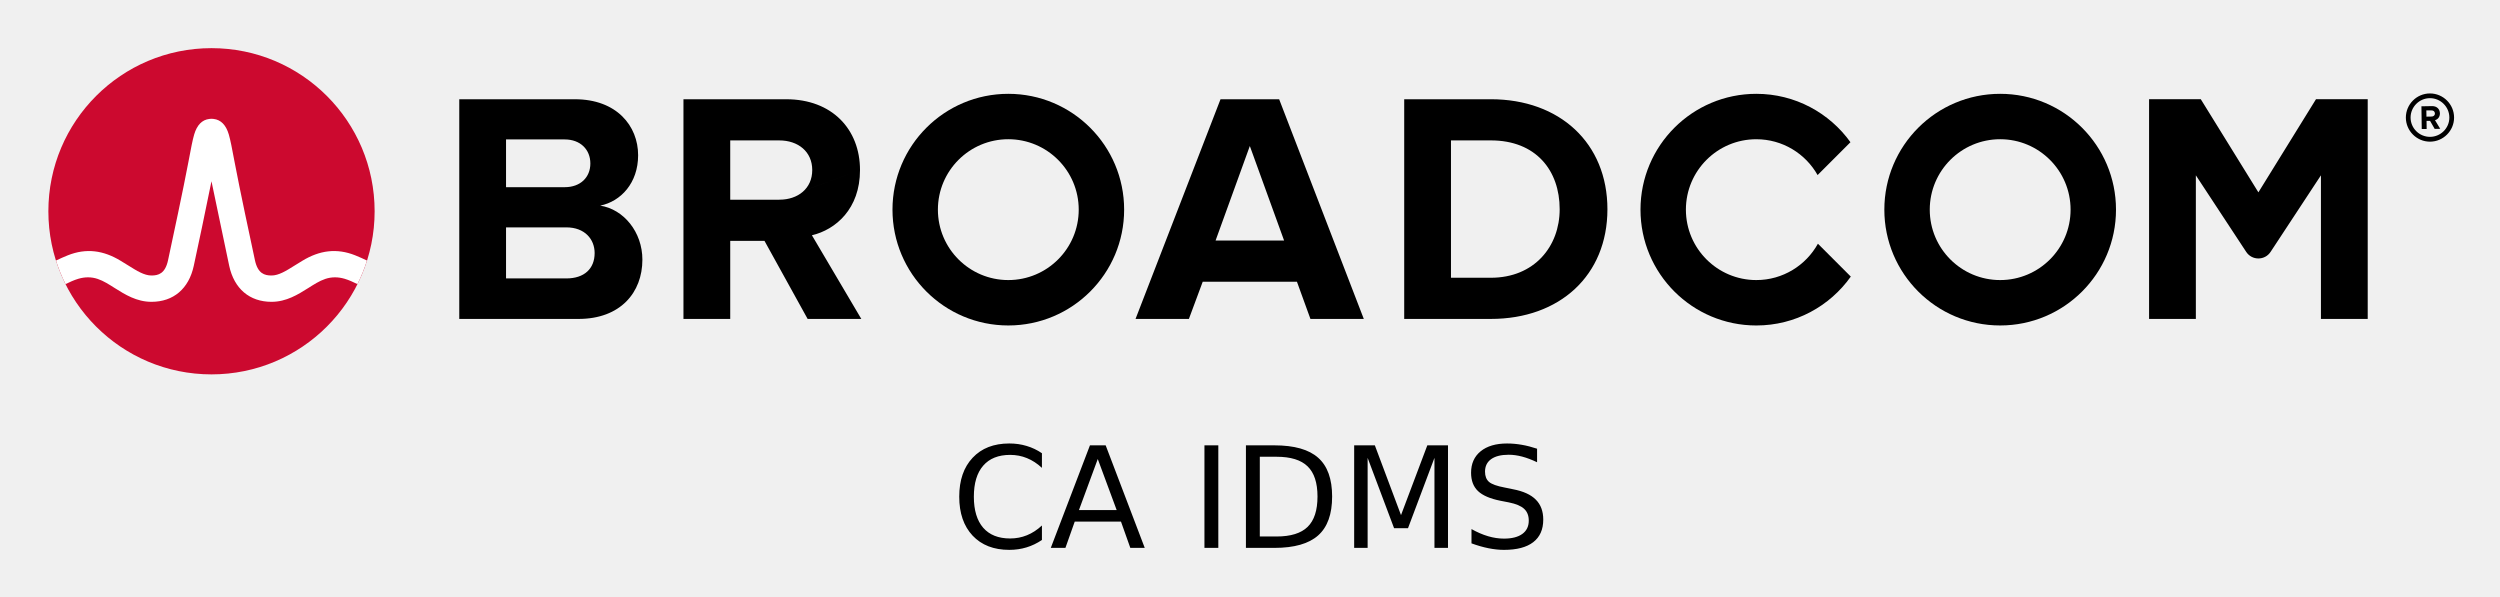
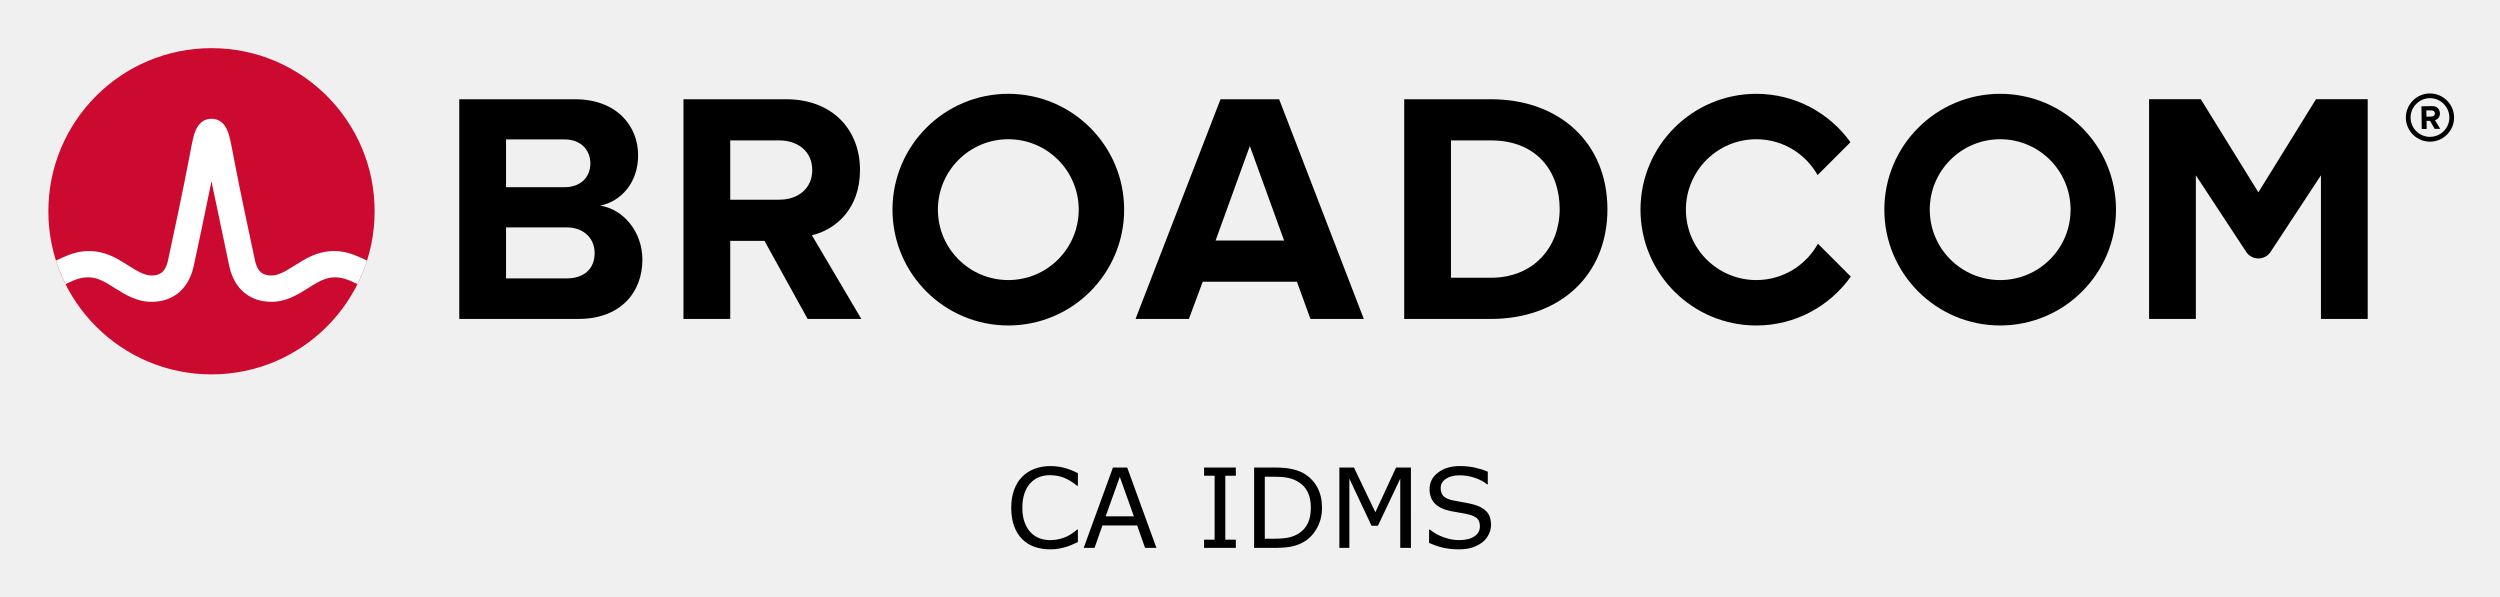
<svg xmlns="http://www.w3.org/2000/svg" xmlns:xlink="http://www.w3.org/1999/xlink" role="img" viewBox="-4.53 -4.53 248.82 59.32">
  <path d="M237.32 9.09c-1.06 0-1.93-.86-1.93-1.92s.87-1.93 1.93-1.93 1.93.87 1.93 1.93-.87 1.92-1.93 1.92m0-4.32c-1.32 0-2.4 1.08-2.4 2.4 0 1.32 1.08 2.4 2.4 2.4 1.32 0 2.4-1.08 2.4-2.4 0-1.32-1.08-2.4-2.4-2.4" />
  <path d="M237.48 7.07l-.51.01-.01-.62h.51c.19-.01.34.11.34.3.01.19-.14.31-.33.31m.83-.32c-.01-.42-.3-.72-.77-.72l-1.07.02.03 2.26h.49l-.01-.81h.35l.46.8.55-.01-.52-.86c.24-.06.49-.28.49-.68M51.834 23.18h-5.999V9.347h5.835c1.574 0 2.557 1.016 2.557 2.393 0 1.377-.983 2.36-2.557 2.36H45v4h6.834c1.836 0 2.819 1.18 2.819 2.556 0 1.574-1.049 2.525-2.819 2.525m3.376-7.245c2.066-.426 3.771-2.262 3.771-5.015 0-2.918-2.131-5.573-6.295-5.573h-11.506v21.865h11.867c4.163 0 6.359-2.623 6.359-5.901 0-2.754-1.868-5.015-4.196-5.376m17.823-.59H68v4.098h3.558l4.294 7.769h5.343l-4.917-8.327c2.361-.557 4.786-2.622 4.786-6.49m0 0c0-4.065-2.786-7.048-7.343-7.048h-10.228v21.865h4.655V9.445h4.885c1.869 0 3.278 1.114 3.278 2.95s-1.409 2.95-3.278 2.95m43.421 4.065l3.409-9.408 3.41 9.408zm.492-14.063l-8.458 21.865h5.31l1.377-3.704h9.376l1.344 3.704h5.311l-8.425-21.865zm26.904 17.767h-3.967v-13.67h3.967c4.491 0 6.851 2.983 6.851 6.852 0 3.704-2.524 6.818-6.851 6.818m0-17.767h-8.622v21.865h8.622c6.851 0 11.604-4.327 11.604-10.916s-4.753-10.949-11.604-10.949m82.127-.004l-5.734 9.27-5.734-9.27h-5.146v21.869h4.656v-14.293l5.012 7.622c.574.871 1.851.871 2.424 0l5.013-7.622v14.293h4.656V5.343z" />
  <path id="a" d="M95.825 23.344c-3.871 0-7.008-3.138-7.008-7.008 0-3.871 3.137-7.009 7.008-7.009 3.87 0 7.008 3.138 7.008 7.009 0 3.87-3.138 7.008-7.008 7.008m0-18.536c-6.367 0-11.528 5.161-11.528 11.528 0 6.366 5.161 11.527 11.528 11.527 6.366 0 11.528-5.161 11.528-11.527 0-6.367-5.162-11.528-11.528-11.528" />
  <path d="M176.404 19.727c-1.195 2.156-3.492 3.617-6.132 3.617-3.87 0-7.008-3.138-7.008-7.008 0-3.871 3.138-7.008 7.008-7.008 2.618 0 4.897 1.438 6.1 3.565l3.27-3.269c-2.092-2.915-5.508-4.816-9.37-4.816-6.367 0-11.527 5.161-11.527 11.528 0 6.366 5.16 11.528 11.527 11.528 3.883 0 7.316-1.922 9.404-4.865z" />
  <use transform="translate(98.718)" xlink:href="#a" />
  <ellipse cx="16.52" cy="16.497" fill="#cc092f" rx="16.236" ry="16.235" />
  <path fill="#fff" d="M30.825 20.883c-1.857-.74-3.557-.492-5.261.541 0 0-.621.379-.807.496-.794.498-1.543.97-2.263.97-.687 0-1.363-.184-1.649-1.513-.446-2.073-1.534-7.167-2.009-9.69-.279-1.483-.432-2.282-.591-2.825-.28-.954-.792-1.473-1.519-1.556 0 0-.114-.016-.207-.016-.092 0-.218.018-.218.018-.72.086-1.229.605-1.507 1.554-.159.543-.312 1.342-.591 2.825-.475 2.523-1.563 7.617-2.009 9.69-.286 1.329-.962 1.513-1.649 1.513-.72 0-1.469-.472-2.263-.97-.186-.117-.808-.496-.808-.496-1.703-1.033-3.404-1.281-5.26-.541-.401.16-.796.339-1.172.52.257.806.577 1.599.95 2.344.411-.202.842-.402 1.282-.532.634-.187 1.284-.197 1.914.014.612.205 1.157.568 1.7.909 1.023.643 2.182 1.372 3.657 1.372 2.186 0 3.72-1.305 4.21-3.581.38-1.764 1.222-5.702 1.763-8.418 0 0 1.386 6.654 1.765 8.418.49 2.276 2.025 3.581 4.211 3.581 1.475 0 2.634-.729 3.657-1.372.543-.341 1.088-.704 1.7-.909.629-.211 1.28-.201 1.914-.014.44.13.87.331 1.281.533.374-.745.693-1.539.95-2.345-.376-.181-.77-.36-1.171-.52" />
-   <path d="M99.171 40.58v1.456q-.697-.649-1.49-.971-.786-.321-1.675-.321-1.75 0-2.68 1.073-.93 1.066-.93 3.09 0 2.017.93 3.09.93 1.066 2.68 1.066.889 0 1.675-.321.793-.321 1.49-.971v1.442q-.725.492-1.538.738-.807.246-1.709.246-2.317 0-3.65-1.415-1.333-1.422-1.333-3.876 0-2.461 1.333-3.876 1.333-1.422 3.65-1.422.916 0 1.723.246.813.239 1.524.725zm5.558.574l-1.873 5.079h3.753zm-.779-1.36h1.565L109.404 50h-1.436l-.93-2.618h-4.601L101.509 50h-1.456zm11.396 0h1.381V50h-1.381zm5.51 1.135v7.937h1.668q2.112 0 3.09-.957.984-.957.984-3.021 0-2.051-.984-3.001-.978-.957-3.09-.957zm-1.381-1.135h2.837q2.967 0 4.354 1.237 1.388 1.23 1.388 3.855 0 2.639-1.395 3.876Q125.264 50 122.311 50h-2.837zm10.773 0h2.058l2.604 6.945 2.618-6.945h2.058V50h-1.347v-8.962l-2.632 7h-1.388l-2.632-7V50h-1.34zm18.204.335v1.347q-.786-.376-1.483-.561-.697-.185-1.347-.185-1.128 0-1.743.438-.608.438-.608 1.244 0 .677.403 1.025.41.342 1.545.554l.834.171q1.545.294 2.276 1.039.738.738.738 1.982 0 1.483-.998 2.249-.991.766-2.912.766-.725 0-1.545-.164-.813-.164-1.688-.485v-1.422q.841.472 1.647.711.807.239 1.586.239 1.183 0 1.825-.465.643-.465.643-1.326 0-.752-.465-1.176-.458-.424-1.511-.636l-.841-.164q-1.545-.308-2.235-.964-.69-.656-.69-1.825 0-1.354.95-2.133.957-.779 2.632-.779.718 0 1.463.13.745.13 1.524.39z" text-anchor="middle" />
+   <path d="M102.748 49.42q-.295.129-.537.242-.236.113-.623.236-.328.102-.714.172-.381.075-.843.075-.87 0-1.584-.242-.709-.247-1.235-.768-.516-.51-.806-1.294-.29-.79-.29-1.832 0-.988.279-1.767.279-.779.806-1.316.51-.521 1.23-.795.725-.274 1.606-.274.645 0 1.284.156.645.156 1.429.548v1.262h-.081q-.661-.553-1.311-.806-.65-.252-1.391-.252-.607 0-1.096.199-.483.193-.865.607-.371.403-.58 1.021-.204.612-.204 1.418 0 .843.226 1.45.231.607.591.988.376.397.875.591.505.188 1.063.188.768 0 1.439-.263.671-.263 1.257-.79h.075zM110.568 50h-1.133l-.784-2.229h-3.459L104.408 50h-1.08l2.911-7.998h1.418zm-2.245-3.142l-1.402-3.926-1.407 3.926zM118.469 50h-3.158v-.816h1.047v-6.365h-1.047v-.816h3.158v.816h-1.047v6.365h1.047zm8.578-3.991q0 1.09-.478 1.977-.473.886-1.262 1.375-.548.338-1.225.489Q123.411 50 122.31 50h-2.02v-7.998h1.998q1.171 0 1.858.172.693.167 1.171.462.816.51 1.273 1.359.457.849.457 2.014zm-1.112-.016q0-.94-.328-1.584-.328-.645-.978-1.015-.473-.269-1.004-.371-.532-.107-1.273-.107h-.999v6.171h.999q.768 0 1.337-.113.575-.113 1.053-.419.596-.381.892-1.004.301-.623.301-1.558zM135.898 50h-1.063v-6.891l-2.224 4.689h-.634l-2.208-4.689V50h-.994v-7.998h1.45l2.132 4.453 2.062-4.453h1.477zm7.971-2.283q0 .467-.22.924-.215.457-.607.773-.43.344-1.004.537-.569.193-1.375.193-.865 0-1.558-.161-.688-.161-1.402-.478v-1.332h.075q.607.505 1.402.779.795.274 1.493.274.988 0 1.536-.371.553-.371.553-.988 0-.532-.263-.784-.258-.252-.79-.392-.403-.107-.875-.177-.467-.07-.994-.177-1.063-.226-1.579-.768-.51-.548-.51-1.423 0-1.004.849-1.644.849-.645 2.154-.645.843 0 1.547.161.704.161 1.246.397v1.257h-.075q-.457-.387-1.203-.639-.741-.258-1.52-.258-.854 0-1.375.354-.516.354-.516.913 0 .499.258.784.258.285.908.435.344.075.978.183t1.074.22q.892.236 1.343.714.451.478.451 1.337z" text-anchor="middle" />
</svg>
